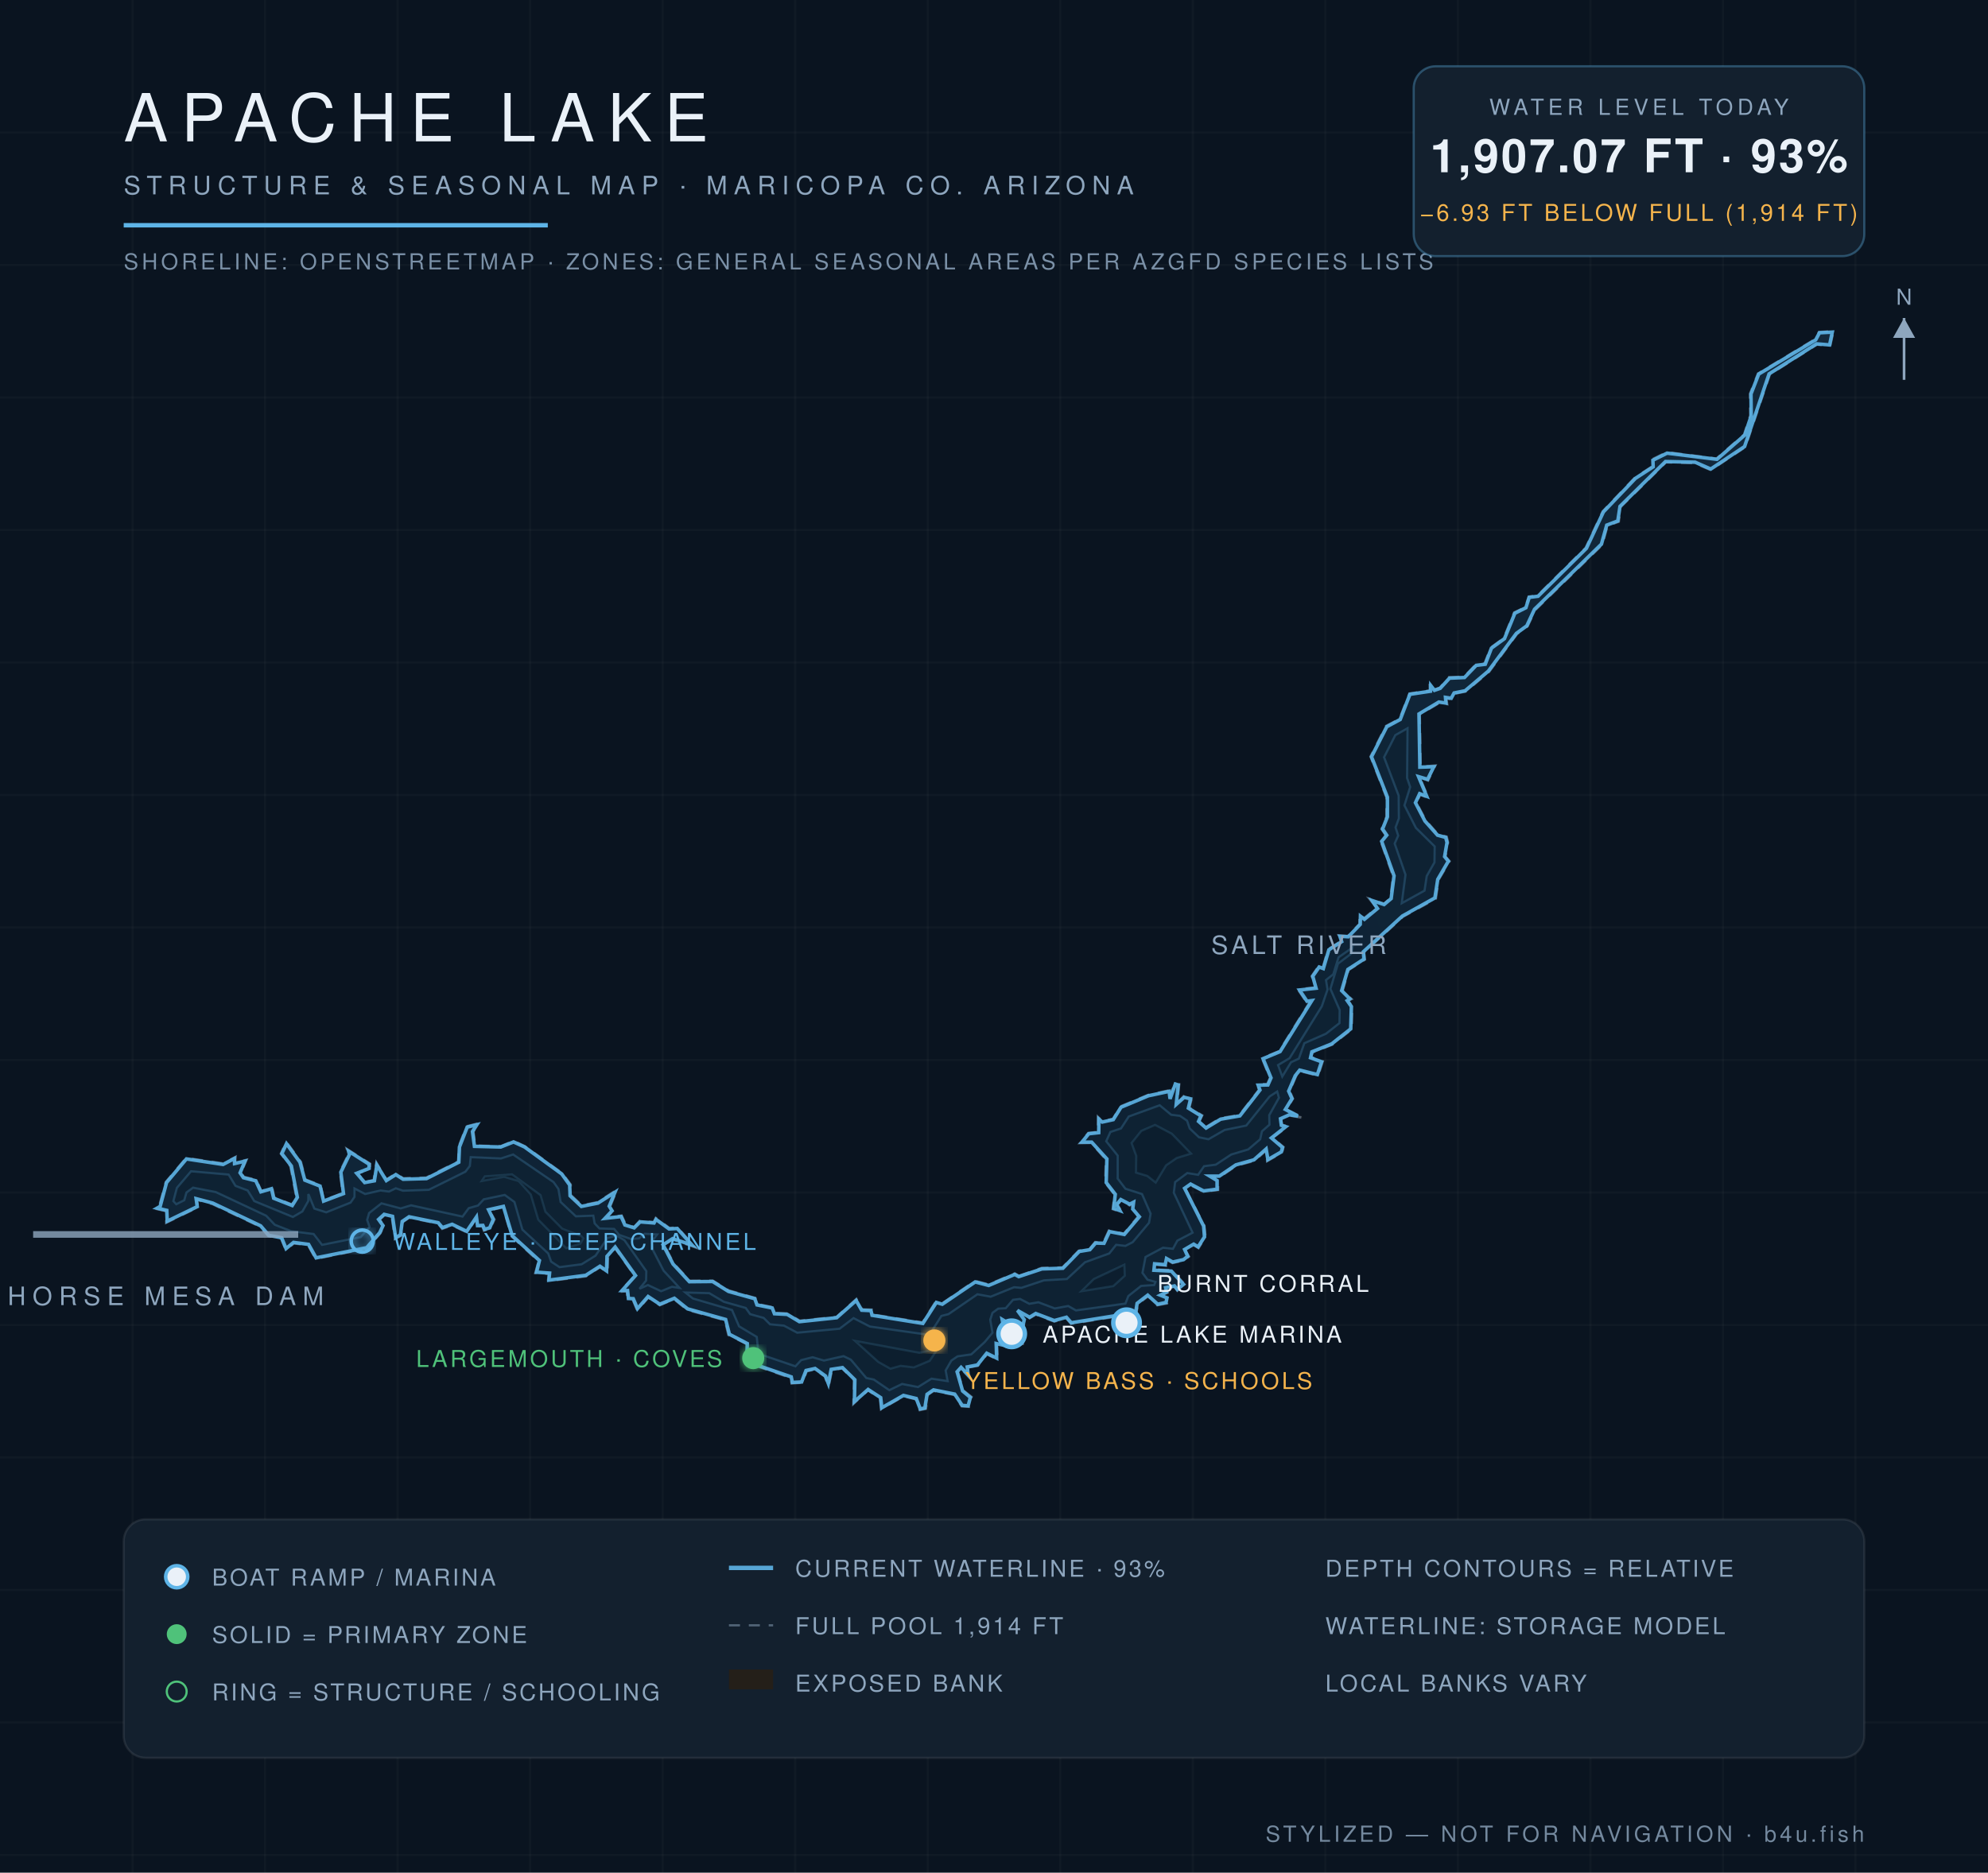
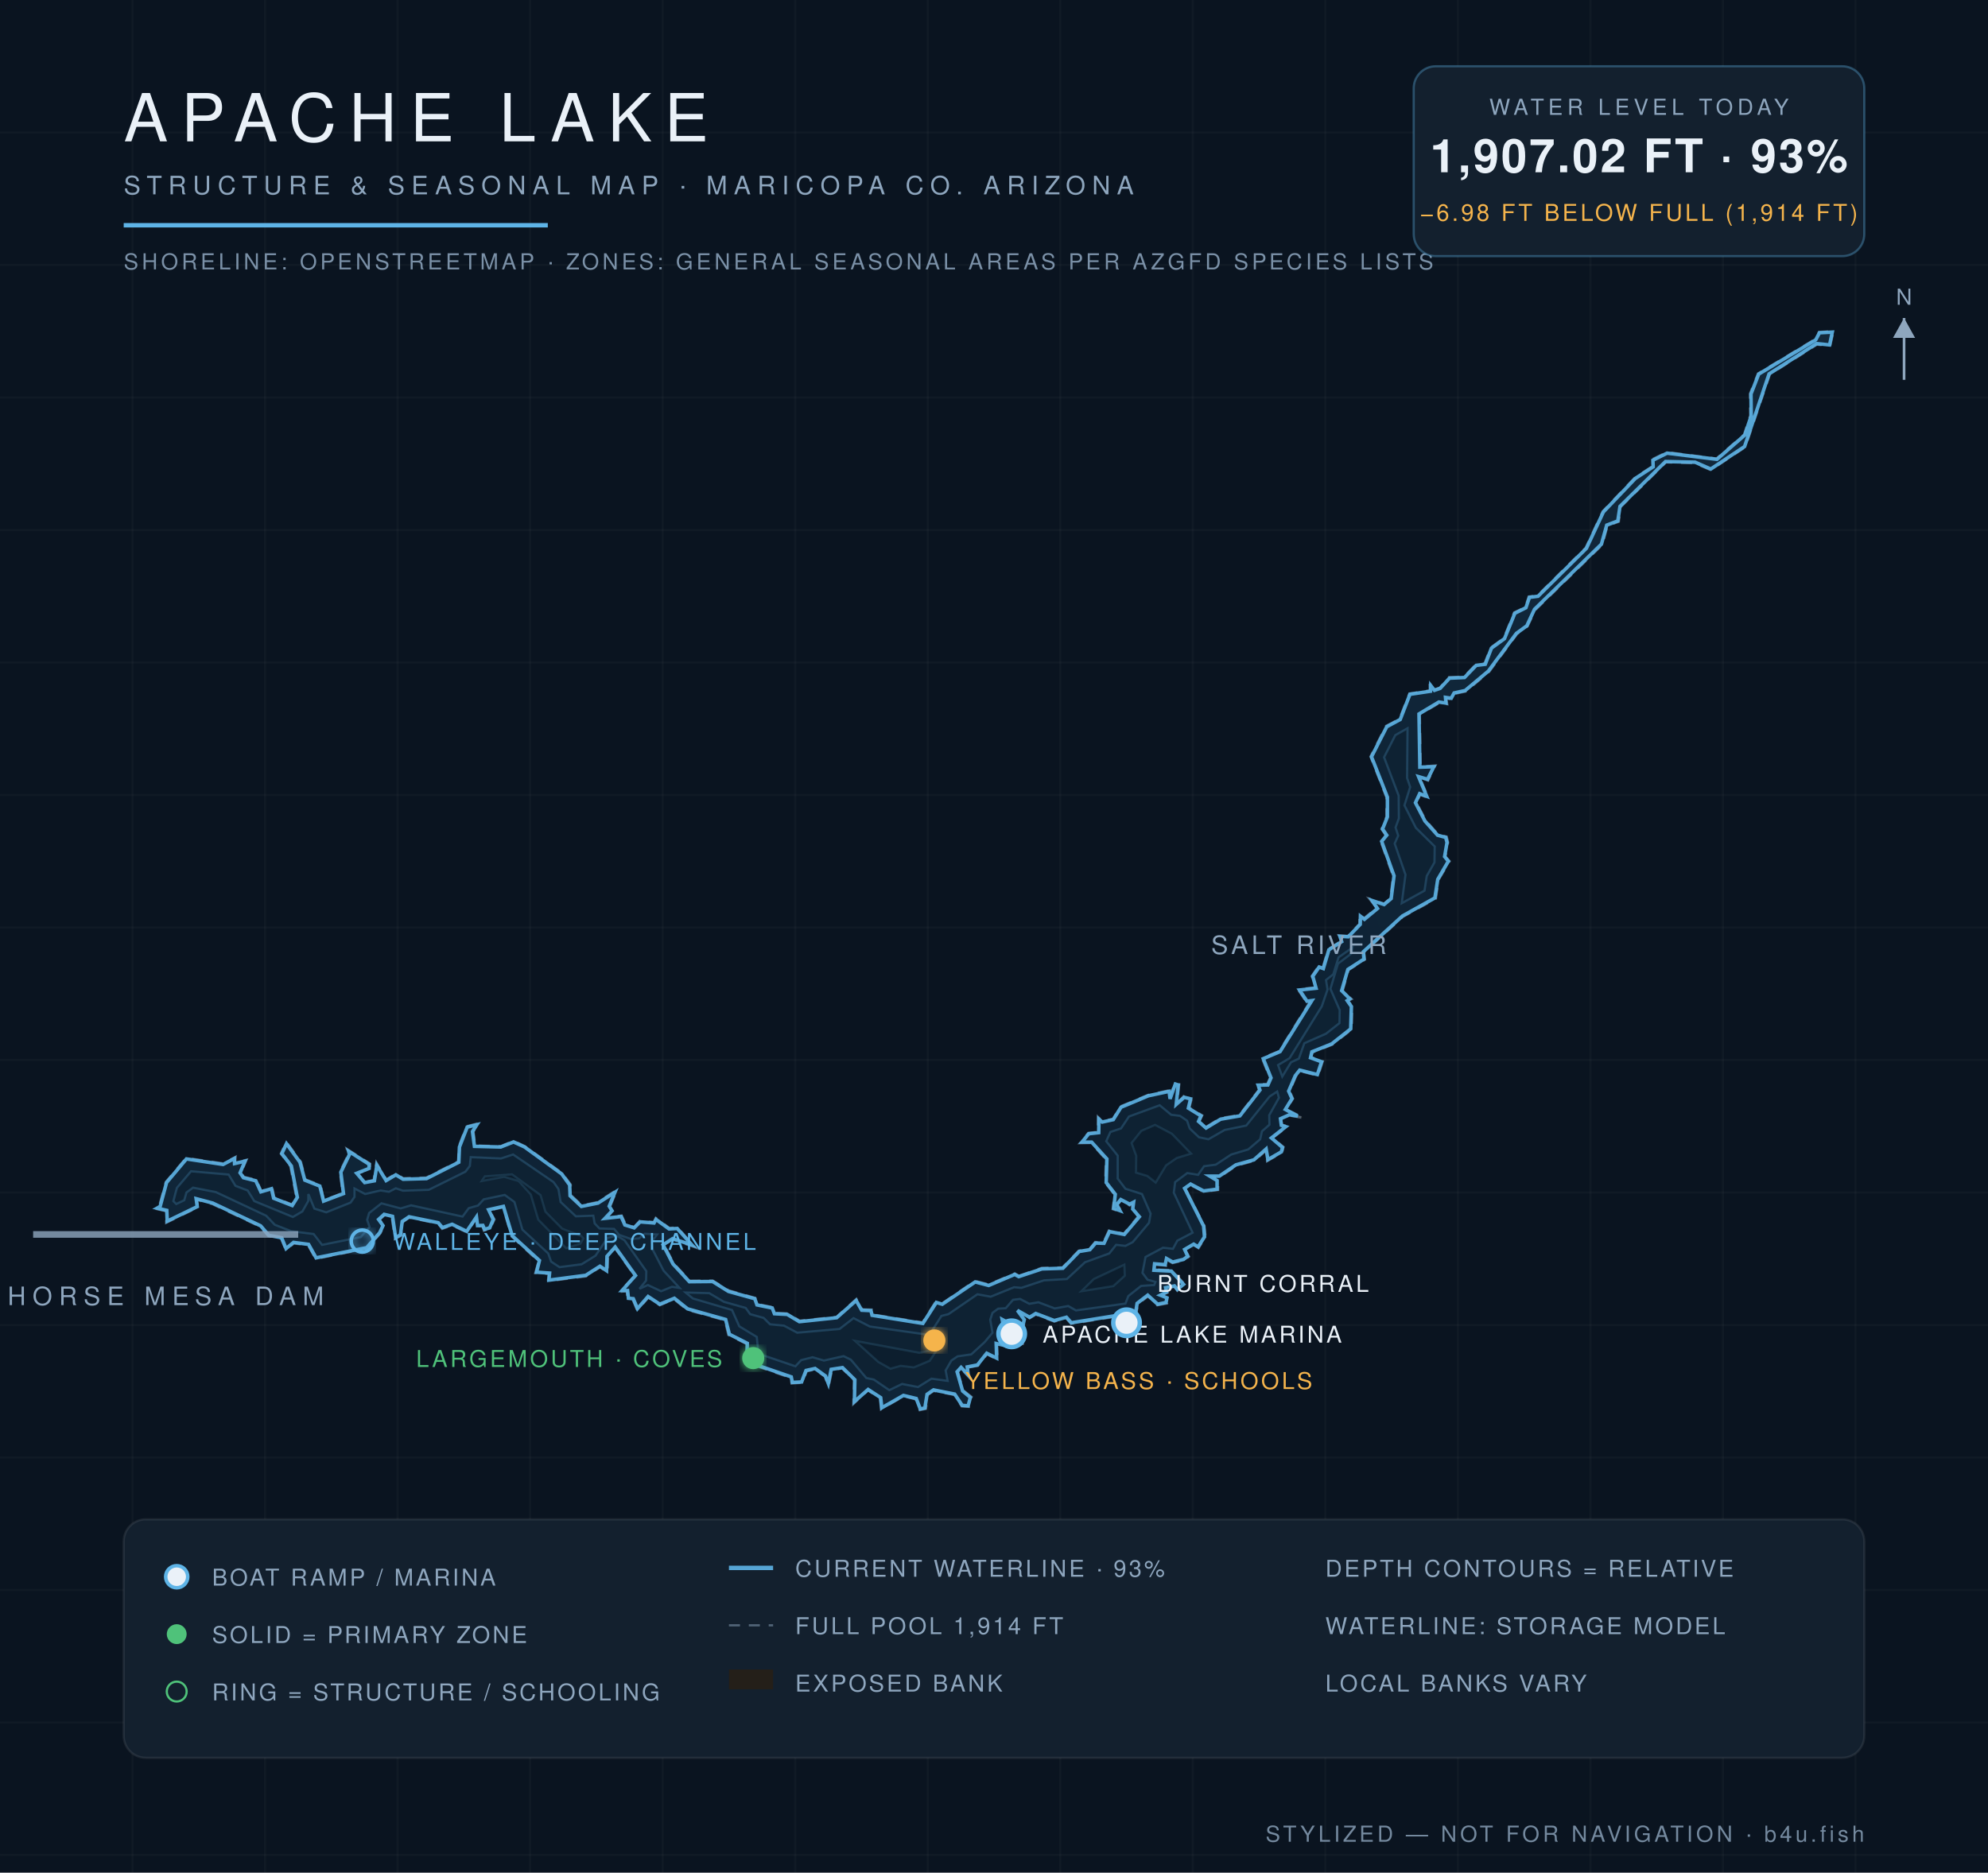
<svg xmlns="http://www.w3.org/2000/svg" viewBox="0 0 900 848" font-family="Helvetica,Arial,sans-serif">
  <defs>
    <radialGradient id="wg" cx="45%" cy="60%" r="80%">
      <stop offset="0%" stop-color="#0c1f31" />
      <stop offset="55%" stop-color="#102639" />
      <stop offset="100%" stop-color="#13293c" />
    </radialGradient>
    <filter id="glow">
      <feGaussianBlur stdDeviation="2.2" result="b" />
      <feMerge>
        <feMergeNode in="b" />
        <feMergeNode in="SourceGraphic" />
      </feMerge>
    </filter>
  </defs>
  <rect width="900" height="848" fill="#0a1420" />
  <g stroke="#ffffff" stroke-opacity="0.025">
    <line x1="60" y1="0" x2="60" y2="848" />
    <line x1="120" y1="0" x2="120" y2="848" />
    <line x1="180" y1="0" x2="180" y2="848" />
    <line x1="240" y1="0" x2="240" y2="848" />
    <line x1="300" y1="0" x2="300" y2="848" />
    <line x1="360" y1="0" x2="360" y2="848" />
    <line x1="420" y1="0" x2="420" y2="848" />
    <line x1="480" y1="0" x2="480" y2="848" />
    <line x1="540" y1="0" x2="540" y2="848" />
    <line x1="600" y1="0" x2="600" y2="848" />
    <line x1="660" y1="0" x2="660" y2="848" />
    <line x1="720" y1="0" x2="720" y2="848" />
    <line x1="780" y1="0" x2="780" y2="848" />
    <line x1="840" y1="0" x2="840" y2="848" />
    <line x1="0" y1="60" x2="900" y2="60" />
    <line x1="0" y1="120" x2="900" y2="120" />
    <line x1="0" y1="180" x2="900" y2="180" />
    <line x1="0" y1="240" x2="900" y2="240" />
    <line x1="0" y1="300" x2="900" y2="300" />
    <line x1="0" y1="360" x2="900" y2="360" />
    <line x1="0" y1="420" x2="900" y2="420" />
    <line x1="0" y1="480" x2="900" y2="480" />
    <line x1="0" y1="540" x2="900" y2="540" />
    <line x1="0" y1="600" x2="900" y2="600" />
    <line x1="0" y1="660" x2="900" y2="660" />
    <line x1="0" y1="720" x2="900" y2="720" />
    <line x1="0" y1="780" x2="900" y2="780" />
    <line x1="0" y1="840" x2="900" y2="840" />
  </g>
  <path d="M 461.3,577.8 L 471.6,574.2 L 481.0,574.0 L 488.4,566.4 L 493.3,565.6 L 495.8,562.5 L 499.6,562.7 L 502.0,557.3 L 508.8,558.7 L 515.4,550.8 L 512.4,547.6 L 513.1,544.7 L 511.4,545.8 L 507.5,543.5 L 505.8,545.6 L 507.9,548.9 L 503.8,547.5 L 504.6,540.9 L 500.4,535.6 L 500.7,525.0 L 494.0,517.5 L 489.0,517.6 L 492.7,513.1 L 497.1,512.6 L 497.1,505.9 L 499.0,507.7 L 503.9,506.7 L 507.2,501.1 L 519.7,495.9 L 529.7,493.7 L 529.5,497.2 L 531.9,490.5 L 533.8,491.0 L 532.8,499.9 L 535.9,496.4 L 539.5,497.3 L 538.4,501.6 L 544.2,505.1 L 543.0,507.6 L 546.0,510.4 L 552.4,506.4 L 561.1,505.0 L 570.1,493.4 L 569.0,491.0 L 573.7,491.0 L 575.0,488.2 L 571.4,479.2 L 579.2,476.0 L 593.5,453.0 L 591.6,453.9 L 587.6,448.0 L 595.5,447.2 L 593.9,442.0 L 597.1,437.4 L 598.8,438.4 L 601.3,429.9 L 607.1,426.2 L 606.1,423.6 L 610.2,423.9 L 615.5,418.4 L 615.5,414.0 L 617.5,415.9 L 623.3,411.1 L 620.1,407.1 L 626.6,409.3 L 629.5,406.8 L 630.7,396.7 L 625.1,380.9 L 627.4,378.2 L 625.5,375.4 L 627.7,369.9 L 627.7,361.0 L 620.5,342.6 L 627.5,328.8 L 633.6,325.6 L 638.1,314.1 L 647.5,312.7 L 647.2,309.1 L 649.5,312.3 L 651.9,311.4 L 656.0,306.7 L 662.8,306.5 L 668.1,301.0 L 672.1,300.5 L 674.9,293.3 L 680.8,289.0 L 685.5,277.4 L 690.6,275.0 L 692.1,270.2 L 696.1,269.7 L 717.9,248.1 L 725.6,231.6 L 740.2,216.3 L 748.1,211.2 L 747.9,208.1 L 754.6,204.8 L 777.1,207.7 L 789.6,196.8 L 792.4,188.2 L 792.3,178.3 L 795.9,169.2 L 821.8,153.6 L 823.5,150.4 L 830.0,150.0 L 828.5,156.6 L 822.5,156.0 L 801.2,169.5 L 790.1,202.4 L 774.5,212.8 L 767.3,209.7 L 754.2,209.3 L 733.7,229.5 L 732.8,236.2 L 727.7,238.0 L 725.4,246.6 L 695.0,276.2 L 691.5,283.6 L 686.8,287.0 L 674.1,304.2 L 663.5,313.1 L 658.5,314.1 L 657.2,316.7 L 654.6,316.1 L 655.1,318.8 L 651.5,318.3 L 642.7,323.5 L 643.1,347.3 L 649.7,346.7 L 646.5,353.4 L 642.6,351.9 L 646.6,361.3 L 642.9,359.8 L 641.2,363.5 L 645.4,371.5 L 651.0,377.9 L 654.9,378.9 L 655.5,381.5 L 654.3,387.9 L 656.2,390.0 L 651.2,398.4 L 650.0,406.9 L 635.1,415.1 L 617.5,431.2 L 617.9,434.5 L 610.5,439.2 L 607.8,448.6 L 611.8,452.4 L 610.2,453.1 L 612.1,455.7 L 611.9,466.1 L 603.1,473.0 L 594.2,476.5 L 593.5,478.7 L 598.8,480.6 L 596.7,487.1 L 588.4,484.9 L 586.7,487.3 L 583.8,494.1 L 585.3,497.5 L 582.3,502.4 L 590.1,506.2 L 583.8,505.1 L 579.9,506.9 L 580.4,509.4 L 582.9,510.1 L 576.0,515.3 L 581.0,519.4 L 580.4,521.9 L 573.7,525.7 L 573.4,520.7 L 567.9,525.6 L 559.7,527.8 L 552.1,533.0 L 547.9,533.0 L 551.4,534.4 L 551.4,538.8 L 544.8,539.6 L 539.1,536.6 L 536.6,538.4 L 545.2,555.1 L 545.7,560.1 L 542.6,565.1 L 540.5,563.8 L 536.5,566.1 L 538.2,569.0 L 536.0,570.7 L 530.8,571.9 L 528.1,570.3 L 527.8,573.1 L 523.0,572.5 L 522.6,574.9 L 530.4,575.2 L 536.3,581.6 L 533.0,584.4 L 531.7,582.6 L 527.9,583.4 L 528.5,585.3 L 525.7,586.5 L 528.7,587.5 L 528.3,590.2 L 523.9,591.0 L 519.8,586.9 L 515.1,590.4 L 514.0,597.2 L 510.1,599.4 L 508.0,595.7 L 484.9,599.4 L 482.7,596.9 L 477.3,598.4 L 468.9,595.2 L 466.1,596.9 L 460.7,593.7 L 464.1,597.5 L 461.4,607.9 L 463.5,608.5 L 459.7,608.7 L 456.4,599.5 L 453.9,597.8 L 456.3,610.0 L 451.3,608.7 L 451.6,615.6 L 446.8,613.2 L 442.7,618.4 L 438.2,619.2 L 438.9,623.8 L 435.0,619.6 L 433.6,621.4 L 436.1,629.7 L 439.8,632.6 L 438.6,637.0 L 435.4,636.8 L 432.1,631.6 L 422.6,629.8 L 420.0,631.6 L 419.1,637.9 L 416.4,638.5 L 414.6,633.6 L 409.0,632.2 L 398.9,638.1 L 398.4,633.1 L 392.9,629.5 L 386.4,635.6 L 386.7,625.0 L 381.3,619.6 L 376.6,620.3 L 375.1,627.9 L 373.5,623.3 L 369.0,620.1 L 365.2,620.9 L 363.1,626.1 L 358.4,626.4 L 358.0,623.9 L 337.7,616.9 L 338.0,608.5 L 329.8,604.5 L 328.2,597.8 L 311.1,593.1 L 305.1,588.2 L 298.7,591.0 L 293.5,587.5 L 288.5,593.3 L 286.4,588.3 L 284.2,588.3 L 283.8,584.6 L 280.7,584.9 L 287.4,577.7 L 278.4,565.1 L 275.2,569.0 L 275.0,576.2 L 271.7,573.7 L 265.3,577.9 L 248.1,580.1 L 248.6,576.8 L 242.4,576.4 L 243.9,571.1 L 231.6,559.8 L 227.8,546.6 L 221.5,548.1 L 223.8,552.2 L 221.9,556.3 L 219.1,557.2 L 218.4,555.2 L 215.8,555.3 L 215.6,551.5 L 211.5,558.0 L 204.6,554.8 L 200.2,556.4 L 198.3,554.0 L 185.2,551.3 L 182.4,553.3 L 181.6,559.5 L 178.8,561.0 L 177.4,551.0 L 174.0,550.3 L 171.8,552.3 L 173.8,554.9 L 172.2,558.4 L 166.2,565.3 L 142.9,570.0 L 139.5,563.8 L 133.0,563.0 L 129.4,566.0 L 127.3,560.8 L 121.5,559.7 L 117.8,555.4 L 96.2,545.2 L 88.9,543.2 L 89.7,546.6 L 75.3,553.6 L 75.2,548.4 L 70.0,547.2 L 72.1,546.2 L 75.1,535.3 L 84.3,524.4 L 101.0,526.9 L 106.6,524.0 L 106.3,526.5 L 111.5,525.3 L 109.0,531.2 L 110.5,533.0 L 116.0,534.3 L 118.3,539.4 L 123.2,537.8 L 124.1,542.3 L 132.2,545.5 L 134.2,542.2 L 131.5,528.1 L 127.2,522.4 L 129.6,517.1 L 136.2,526.2 L 138.3,534.2 L 145.2,536.8 L 146.5,543.6 L 155.2,540.3 L 153.9,530.7 L 157.8,522.7 L 157.1,520.4 L 167.5,527.0 L 167.4,529.3 L 161.9,531.4 L 165.2,535.2 L 169.2,534.5 L 170.4,526.6 L 174.9,534.2 L 179.2,531.5 L 182.5,533.6 L 193.0,533.3 L 207.5,526.0 L 207.7,519.3 L 211.2,510.1 L 216.7,508.7 L 214.3,512.4 L 215.1,518.8 L 226.7,519.1 L 232.5,516.7 L 237.6,519.1 L 254.5,531.3 L 258.3,536.4 L 258.5,541.3 L 263.4,545.9 L 270.6,544.4 L 279.2,538.9 L 276.2,546.3 L 277.6,548.4 L 274.1,551.4 L 281.4,550.5 L 283.2,554.4 L 287.1,555.7 L 289.6,552.9 L 296.0,553.5 L 296.9,551.6 L 303.0,556.1 L 306.7,555.9 L 314.5,564.7 L 304.5,561.2 L 300.5,563.6 L 305.0,572.2 L 312.2,580.0 L 322.7,580.0 L 329.9,584.4 L 341.9,587.8 L 342.9,590.6 L 349.9,592.0 L 350.8,594.6 L 356.5,594.8 L 362.0,598.1 L 378.7,596.4 L 387.7,588.3 L 390.4,593.0 L 394.6,593.1 L 394.9,595.3 L 417.7,598.9 L 423.7,589.4 L 426.5,590.3 L 441.4,580.1 L 447.6,581.7 L 459.4,576.7 L 461.3,577.8 Z" fill="#241f19" fill-opacity="0.9" stroke="#8ea6be" stroke-opacity="0.5" stroke-width="1.2" stroke-dasharray="5 4" />
-   <path d="M 461.2,578.1 L 471.7,574.6 L 481.2,574.3 L 488.6,566.7 L 493.4,565.9 L 496.0,562.9 L 499.8,563.0 L 502.3,557.7 L 509.0,559.0 L 515.8,551.0 L 512.8,547.5 L 513.2,544.4 L 511.4,545.3 L 507.4,543.2 L 505.5,545.5 L 507.0,548.2 L 504.2,547.2 L 504.9,540.8 L 500.8,535.5 L 501.1,524.8 L 494.2,517.2 L 489.8,517.2 L 492.9,513.4 L 497.4,512.9 L 497.5,506.8 L 499.0,508.1 L 504.0,507.0 L 507.5,501.4 L 519.9,496.2 L 529.3,494.2 L 529.7,497.6 L 532.1,490.9 L 533.4,491.3 L 532.5,500.1 L 536.1,496.9 L 539.0,497.6 L 538.0,501.8 L 543.7,505.3 L 542.6,507.8 L 546.0,510.8 L 552.6,506.8 L 561.3,505.3 L 570.4,493.6 L 569.6,491.4 L 574.0,491.3 L 575.4,488.1 L 571.8,479.4 L 579.5,476.2 L 593.9,453.1 L 591.7,453.4 L 588.3,448.3 L 595.8,447.5 L 594.3,442.1 L 597.2,437.9 L 599.1,438.6 L 601.6,430.1 L 607.4,426.4 L 606.6,424.0 L 610.4,424.2 L 615.8,418.6 L 615.9,414.9 L 617.7,416.3 L 623.6,411.4 L 621.2,407.8 L 626.6,409.6 L 629.8,406.9 L 631.1,396.6 L 625.5,381.0 L 627.8,378.2 L 625.9,375.4 L 628.1,369.9 L 628.1,361.0 L 620.9,342.7 L 627.8,329.1 L 633.9,325.8 L 638.3,314.4 L 647.6,313.0 L 647.7,310.4 L 649.4,312.6 L 652.0,311.7 L 656.2,307.1 L 663.0,306.8 L 668.3,301.3 L 672.4,300.8 L 675.2,293.5 L 681.1,289.2 L 685.8,277.7 L 690.8,275.2 L 692.3,270.5 L 696.3,270.0 L 718.2,248.3 L 725.9,231.8 L 740.4,216.6 L 748.4,211.4 L 748.3,208.4 L 754.7,205.2 L 777.3,208.0 L 789.9,197.0 L 792.8,188.3 L 792.7,178.4 L 796.2,169.4 L 822.0,153.9 L 823.7,150.7 L 829.5,150.4 L 828.3,156.2 L 822.4,155.7 L 800.9,169.3 L 789.8,202.2 L 774.5,212.4 L 767.4,209.3 L 754.0,209.0 L 733.4,229.3 L 732.4,235.9 L 727.4,237.8 L 725.0,246.4 L 694.7,275.9 L 691.2,283.4 L 686.5,286.8 L 673.8,303.9 L 663.3,312.8 L 658.3,313.8 L 657.0,316.2 L 654.4,315.8 L 654.6,318.4 L 651.4,317.9 L 642.4,323.3 L 642.8,347.4 L 649.1,347.2 L 646.3,352.9 L 642.2,351.7 L 645.9,360.6 L 642.7,359.4 L 640.8,363.5 L 645.1,371.8 L 650.8,378.2 L 654.5,379.2 L 655.1,381.5 L 654.0,387.9 L 655.7,390.0 L 650.9,398.2 L 649.6,406.6 L 634.9,414.8 L 617.2,431.0 L 617.5,434.3 L 610.2,439.0 L 607.4,448.6 L 611.1,452.3 L 609.9,453.1 L 611.8,455.8 L 611.5,465.9 L 602.9,472.7 L 593.9,476.3 L 593.3,479.0 L 598.3,480.8 L 596.4,486.6 L 588.4,484.6 L 586.4,487.1 L 583.4,494.1 L 584.9,497.5 L 581.9,502.4 L 587.6,505.4 L 583.8,504.8 L 579.7,506.6 L 580.1,509.6 L 582.1,510.2 L 575.6,515.3 L 580.6,519.6 L 580.1,521.6 L 574.0,525.1 L 573.2,520.3 L 567.7,525.2 L 559.5,527.5 L 552.0,532.6 L 547.7,532.6 L 551.0,534.6 L 551.0,538.5 L 544.9,539.3 L 539.0,536.2 L 536.3,538.1 L 544.9,555.2 L 545.3,560.1 L 542.4,564.6 L 540.4,563.4 L 536.3,565.8 L 537.7,568.9 L 535.8,570.4 L 530.9,571.5 L 528.1,569.9 L 527.5,572.7 L 522.7,572.3 L 522.4,575.2 L 530.3,575.6 L 535.8,581.6 L 533.0,583.9 L 531.7,582.3 L 527.7,583.1 L 528.1,585.1 L 525.3,586.5 L 528.3,587.7 L 527.9,589.8 L 524.1,590.6 L 519.6,586.5 L 514.8,590.2 L 513.7,597.0 L 510.2,598.9 L 508.0,595.3 L 485.0,599.0 L 482.8,596.5 L 477.3,598.0 L 468.9,594.8 L 466.1,596.5 L 460.6,593.4 L 463.7,597.6 L 461.3,608.3 L 459.9,608.3 L 456.7,599.3 L 453.7,597.5 L 455.8,609.5 L 451.0,608.4 L 451.2,615.0 L 446.7,612.8 L 442.5,618.1 L 437.9,619.0 L 438.3,622.6 L 435.1,619.2 L 433.3,621.2 L 435.8,629.9 L 439.3,632.8 L 438.3,636.6 L 435.6,636.4 L 432.2,631.3 L 422.6,629.4 L 419.7,631.4 L 418.7,637.6 L 416.6,638.0 L 414.8,633.3 L 409.0,631.9 L 399.2,637.5 L 398.7,632.9 L 393.0,629.2 L 386.8,634.7 L 387.0,624.8 L 381.4,619.3 L 376.3,620.1 L 375.0,626.5 L 373.7,623.1 L 369.0,619.7 L 364.9,620.6 L 362.9,625.8 L 358.7,626.0 L 358.2,623.5 L 338.1,616.6 L 338.3,608.4 L 330.2,604.2 L 328.5,597.5 L 311.3,592.7 L 305.3,587.9 L 298.7,590.6 L 293.4,587.1 L 288.6,592.6 L 286.7,588.1 L 284.5,588.0 L 284.1,584.4 L 281.6,584.4 L 287.7,577.6 L 278.5,564.7 L 274.8,568.9 L 274.6,575.5 L 271.6,573.4 L 265.2,577.5 L 248.5,579.7 L 248.8,576.5 L 242.9,576.1 L 244.2,570.8 L 231.9,559.6 L 227.9,546.3 L 221.2,547.8 L 223.3,552.2 L 221.7,556.0 L 219.4,556.7 L 218.6,554.9 L 216.2,555.0 L 215.7,551.1 L 211.3,557.6 L 204.7,554.4 L 200.3,555.9 L 198.4,553.7 L 185.2,551.0 L 182.1,553.1 L 181.3,559.2 L 179.1,560.4 L 177.7,550.8 L 173.9,549.9 L 171.4,552.2 L 173.4,555.0 L 171.9,558.2 L 166.0,565.0 L 143.1,569.6 L 139.7,563.5 L 132.9,562.6 L 129.5,565.4 L 127.5,560.5 L 121.7,559.4 L 118.0,555.1 L 96.3,544.8 L 88.8,542.8 L 89.3,546.4 L 75.7,553.0 L 75.5,548.1 L 71.1,547.1 L 72.5,546.3 L 75.4,535.5 L 84.4,524.8 L 101.0,527.3 L 106.1,524.6 L 106.2,526.9 L 110.9,525.8 L 108.7,531.1 L 110.2,533.3 L 115.8,534.7 L 118.1,539.7 L 122.9,538.3 L 123.9,542.6 L 132.3,545.9 L 134.6,542.2 L 131.9,528.0 L 127.6,522.4 L 129.7,517.9 L 135.8,526.3 L 138.0,534.4 L 144.9,537.1 L 146.5,543.9 L 155.5,540.5 L 154.3,530.8 L 158.2,522.8 L 157.8,521.3 L 167.1,527.2 L 167.1,529.1 L 161.5,531.3 L 165.1,535.5 L 169.5,534.7 L 170.6,527.6 L 174.9,534.6 L 179.2,531.9 L 182.5,534.0 L 193.1,533.7 L 207.7,526.3 L 208.0,519.4 L 211.5,510.4 L 215.9,509.3 L 213.9,512.4 L 214.8,519.1 L 226.7,519.4 L 232.5,517.1 L 237.5,519.4 L 254.3,531.6 L 257.9,536.6 L 258.1,541.5 L 263.2,546.3 L 270.7,544.8 L 278.4,539.9 L 275.8,546.2 L 277.1,548.3 L 273.9,551.7 L 281.2,550.9 L 282.9,554.7 L 287.1,556.0 L 289.8,553.3 L 296.1,553.8 L 297.0,552.2 L 302.9,556.5 L 306.6,556.3 L 313.3,563.8 L 304.5,560.9 L 300.2,563.7 L 304.7,572.4 L 312.1,580.4 L 322.6,580.3 L 329.8,584.8 L 341.7,588.1 L 342.7,590.9 L 349.6,592.3 L 350.6,594.9 L 356.4,595.2 L 361.9,598.5 L 378.8,596.7 L 387.6,588.9 L 390.1,593.3 L 394.3,593.5 L 394.8,595.6 L 417.8,599.3 L 423.9,589.8 L 426.6,590.6 L 441.5,580.5 L 447.6,582.1 L 459.4,577.1 L 461.2,578.1 Z" fill="url(#wg)" stroke="#5eb4e7" stroke-opacity="0.9" stroke-width="1.6" />
-   <path d="M 79.8,545.3 L 78.5,543.9 L 80.1,537.9 L 86.5,530.4 L 103.5,531.9 L 106.6,537.0 L 112.1,539.1 L 115.1,543.9 L 132.6,551.1 L 136.9,548.6 L 139.6,543.8 L 139.6,540.7 L 142.3,547.3 L 147.7,549.0 L 158.7,544.6 L 160.5,542.0 L 160.5,538.2 L 165.3,540.7 L 172.3,539.1 L 176.1,539.6 L 179.2,538.1 L 182.4,539.2 L 194.1,538.8 L 210.7,530.6 L 212.7,528.0 L 213.1,524.0 L 226.8,524.6 L 232.3,522.8 L 250.6,535.3 L 252.8,538.4 L 253.8,544.3 L 260.7,550.8 L 268.6,550.5 L 269.2,554.0 L 271.4,556.3 L 278.0,556.5 L 280.3,559.2 L 285.7,561.1 L 289.3,560.8 L 291.9,558.7 L 297.5,559.0 L 295.2,562.1 L 295.5,565.9 L 300.4,575.4 L 307.6,583.2 L 304.2,582.7 L 299.3,584.7 L 293.3,581.9 L 289.5,583.6 L 292.5,579.9 L 292.6,575.6 L 282.7,561.6 L 279.1,559.5 L 275.0,560.6 L 269.6,568.6 L 263.3,572.5 L 253.3,573.8 L 249.5,571.3 L 248.2,567.6 L 236.5,556.8 L 232.9,544.3 L 228.5,541.1 L 219.0,543.1 L 216.4,545.9 L 212.2,547.1 L 209.4,550.9 L 186.1,545.8 L 181.4,547.2 L 172.7,544.9 L 167.1,549.3 L 166.2,552.4 L 167.3,555.6 L 163.3,560.2 L 145.8,563.7 L 142.0,558.8 L 131.8,557.5 L 124.4,554.6 L 120.5,550.5 L 97.7,539.8 L 87.4,537.8 L 84.4,540.0 L 83.4,543.5 L 79.8,545.3 Z" fill="#0e2233" stroke="#5eb4e7" stroke-opacity="0.22" stroke-width="1" />
-   <path d="M 310.3,585.3 L 321.1,585.6 L 327.7,589.5 L 337.6,592.3 L 339.6,595.1 L 345.7,596.8 L 348.6,599.7 L 354.9,600.3 L 360.9,603.5 L 380.1,601.7 L 386.4,596.9 L 393.8,600.7 L 419.3,604.3 L 422.0,602.5 L 426.2,595.9 L 429.4,595.1 L 442.5,586.1 L 448.5,587.2 L 459.1,582.9 L 462.4,583.2 L 472.6,579.8 L 483.0,579.2 L 491.2,571.6 L 502.2,567.6 L 505.3,563.7 L 509.5,564.2 L 512.8,562.5 L 520.2,553.7 L 520.9,549.6 L 517.0,540.7 L 509.5,538.3 L 506.0,533.7 L 506.0,523.3 L 500.8,516.8 L 502.7,512.6 L 507.5,511.0 L 511.0,505.6 L 525.0,500.5 L 530.2,504.8 L 534.2,505.3 L 537.4,507.5 L 538.6,511.0 L 542.8,515.0 L 547.1,515.9 L 554.4,511.7 L 564.2,509.7 L 574.8,496.5 L 578.2,494.3 L 579.0,497.1 L 574.6,505.0 L 574.7,509.3 L 571.3,512.3 L 570.5,515.9 L 565.1,520.5 L 557.4,522.8 L 550.4,527.4 L 545.1,528.1 L 542.4,532.0 L 537.5,531.2 L 532.0,535.3 L 531.4,540.1 L 539.9,558.2 L 533.0,561.8 L 531.0,565.5 L 526.5,565.0 L 518.6,569.2 L 517.2,576.4 L 519.5,579.5 L 523.1,580.5 L 522.5,581.9 L 516.6,582.3 L 510.8,586.9 L 509.5,590.3 L 487.1,593.4 L 483.6,591.4 L 477.5,592.5 L 470.1,589.7 L 466.0,590.4 L 461.8,588.2 L 458.6,588.6 L 455.3,592.4 L 451.9,592.6 L 449.3,594.5 L 448.3,597.6 L 449.3,603.5 L 445.8,607.7 L 439.7,613.3 L 433.5,614.2 L 430.7,616.1 L 428.1,620.6 L 429.0,625.4 L 421.7,624.3 L 415.6,628.1 L 408.4,626.7 L 402.6,629.5 L 395.6,624.7 L 392.2,624.0 L 385.2,615.7 L 381.9,614.1 L 373.0,616.1 L 367.9,614.6 L 362.7,615.9 L 360.1,618.7 L 343.4,613.0 L 342.6,605.4 L 334.6,600.6 L 331.4,593.2 L 313.7,588.0 L 310.3,585.3 Z" fill="#0e2233" stroke="#5eb4e7" stroke-opacity="0.22" stroke-width="1" />
+   <path d="M 461.2,578.1 L 471.7,574.6 L 481.2,574.3 L 488.6,566.7 L 493.4,565.9 L 496.0,562.9 L 499.8,563.0 L 502.3,557.7 L 509.0,559.0 L 515.8,551.0 L 512.8,547.5 L 513.2,544.4 L 511.4,545.3 L 507.4,543.2 L 505.5,545.5 L 507.0,548.2 L 504.2,547.2 L 504.9,540.8 L 500.8,535.5 L 501.1,524.8 L 494.2,517.2 L 489.8,517.2 L 492.9,513.4 L 497.4,512.9 L 497.5,506.8 L 499.0,508.1 L 504.0,507.0 L 507.5,501.4 L 519.9,496.2 L 529.3,494.2 L 529.7,497.6 L 532.1,490.9 L 533.4,491.3 L 532.5,500.1 L 536.1,496.9 L 539.0,497.6 L 538.0,501.8 L 543.7,505.3 L 542.6,507.8 L 546.0,510.8 L 552.6,506.8 L 561.3,505.3 L 570.4,493.6 L 569.6,491.4 L 574.0,491.3 L 575.4,488.1 L 571.9,479.4 L 579.5,476.2 L 593.9,453.1 L 591.7,453.4 L 588.3,448.3 L 595.8,447.5 L 594.3,442.1 L 597.2,437.9 L 599.1,438.6 L 601.6,430.1 L 607.4,426.4 L 606.6,424.0 L 610.4,424.2 L 615.8,418.6 L 615.9,414.9 L 617.7,416.3 L 623.6,411.4 L 621.2,407.8 L 626.6,409.6 L 629.8,406.9 L 631.1,396.6 L 625.5,381.0 L 627.8,378.2 L 625.9,375.4 L 628.1,369.9 L 628.1,361.0 L 620.9,342.7 L 627.8,329.1 L 633.9,325.8 L 638.3,314.4 L 647.6,313.0 L 647.7,310.4 L 649.4,312.6 L 652.0,311.7 L 656.2,307.1 L 663.0,306.8 L 668.3,301.3 L 672.4,300.8 L 675.2,293.5 L 681.1,289.2 L 685.8,277.7 L 690.8,275.2 L 692.4,270.5 L 696.3,270.0 L 718.2,248.3 L 725.9,231.8 L 740.4,216.6 L 748.4,211.4 L 748.3,208.4 L 754.7,205.2 L 777.3,208.0 L 789.9,197.0 L 792.8,188.3 L 792.7,178.4 L 796.2,169.4 L 822.0,153.9 L 823.7,150.7 L 829.5,150.4 L 828.3,156.2 L 822.4,155.6 L 800.9,169.3 L 789.8,202.2 L 774.5,212.4 L 767.4,209.3 L 754.0,209.0 L 733.4,229.3 L 732.4,235.9 L 727.4,237.8 L 725.0,246.4 L 694.7,275.9 L 691.2,283.4 L 686.5,286.8 L 673.8,303.9 L 663.3,312.7 L 658.3,313.8 L 657.0,316.2 L 654.4,315.8 L 654.6,318.4 L 651.4,317.9 L 642.4,323.3 L 642.8,347.4 L 649.1,347.2 L 646.3,352.9 L 642.2,351.7 L 645.9,360.6 L 642.7,359.4 L 640.8,363.5 L 645.1,371.8 L 650.8,378.2 L 654.5,379.2 L 655.1,381.5 L 654.0,387.9 L 655.7,390.0 L 650.9,398.2 L 649.6,406.6 L 634.9,414.8 L 617.2,431.0 L 617.5,434.3 L 610.2,439.0 L 607.4,448.6 L 611.1,452.3 L 609.9,453.1 L 611.8,455.8 L 611.5,465.9 L 602.9,472.7 L 593.9,476.3 L 593.3,479.0 L 598.3,480.8 L 596.4,486.6 L 588.4,484.6 L 586.4,487.1 L 583.4,494.1 L 584.9,497.5 L 581.9,502.4 L 587.5,505.4 L 583.8,504.8 L 579.7,506.6 L 580.1,509.6 L 582.1,510.2 L 575.6,515.3 L 580.6,519.6 L 580.1,521.6 L 574.0,525.1 L 573.2,520.3 L 567.7,525.2 L 559.5,527.5 L 552.0,532.6 L 547.7,532.6 L 551.0,534.6 L 551.0,538.5 L 544.9,539.3 L 539.0,536.2 L 536.3,538.1 L 544.9,555.2 L 545.3,560.1 L 542.4,564.6 L 540.4,563.4 L 536.3,565.8 L 537.7,568.9 L 535.8,570.3 L 530.9,571.5 L 528.1,569.9 L 527.5,572.7 L 522.7,572.3 L 522.4,575.2 L 530.3,575.6 L 535.8,581.6 L 533.0,583.9 L 531.7,582.3 L 527.7,583.1 L 528.1,585.1 L 525.3,586.5 L 528.3,587.7 L 527.9,589.8 L 524.1,590.6 L 519.6,586.5 L 514.8,590.2 L 513.7,597.0 L 510.2,598.9 L 508.0,595.3 L 485.0,599.0 L 482.8,596.5 L 477.3,598.0 L 468.9,594.8 L 466.1,596.5 L 460.6,593.4 L 463.7,597.6 L 461.2,608.3 L 459.9,608.3 L 456.8,599.2 L 453.7,597.5 L 455.8,609.5 L 451.0,608.4 L 451.2,615.0 L 446.7,612.8 L 442.5,618.1 L 437.9,619.0 L 438.3,622.6 L 435.1,619.2 L 433.3,621.2 L 435.8,629.9 L 439.3,632.8 L 438.3,636.6 L 435.6,636.4 L 432.2,631.3 L 422.6,629.4 L 419.7,631.4 L 418.7,637.6 L 416.6,638.0 L 414.8,633.3 L 409.0,631.9 L 399.2,637.5 L 398.7,632.9 L 393.0,629.2 L 386.8,634.7 L 387.0,624.8 L 381.4,619.3 L 376.3,620.1 L 375.0,626.5 L 373.7,623.1 L 369.0,619.7 L 364.9,620.6 L 362.9,625.8 L 358.7,626.0 L 358.2,623.5 L 338.1,616.6 L 338.3,608.3 L 330.2,604.2 L 328.5,597.5 L 311.3,592.7 L 305.3,587.9 L 298.7,590.6 L 293.4,587.1 L 288.6,592.6 L 286.7,588.1 L 284.5,587.9 L 284.1,584.4 L 281.6,584.4 L 287.7,577.6 L 278.5,564.7 L 274.8,568.9 L 274.6,575.4 L 271.6,573.4 L 265.2,577.5 L 248.5,579.7 L 248.8,576.5 L 242.9,576.1 L 244.2,570.8 L 231.9,559.6 L 227.9,546.3 L 221.2,547.8 L 223.3,552.2 L 221.7,556.0 L 219.4,556.7 L 218.6,554.9 L 216.2,555.0 L 215.7,551.1 L 211.3,557.6 L 204.7,554.4 L 200.3,555.9 L 198.4,553.7 L 185.2,551.0 L 182.1,553.1 L 181.3,559.2 L 179.1,560.4 L 177.7,550.8 L 173.9,549.9 L 171.4,552.2 L 173.4,555.0 L 171.9,558.2 L 166.0,565.0 L 143.1,569.6 L 139.7,563.5 L 132.9,562.6 L 129.5,565.4 L 127.5,560.5 L 121.7,559.4 L 118.0,555.1 L 96.3,544.8 L 88.8,542.8 L 89.3,546.4 L 75.7,553.0 L 75.5,548.1 L 71.1,547.1 L 72.5,546.3 L 75.4,535.5 L 84.4,524.8 L 101.0,527.3 L 106.1,524.6 L 106.2,526.9 L 110.9,525.8 L 108.7,531.1 L 110.2,533.3 L 115.8,534.7 L 118.1,539.7 L 122.9,538.3 L 123.9,542.6 L 132.3,545.9 L 134.6,542.2 L 131.9,528.0 L 127.6,522.4 L 129.7,517.9 L 135.8,526.3 L 138.0,534.4 L 144.8,537.1 L 146.5,543.9 L 155.5,540.5 L 154.3,530.8 L 158.2,522.8 L 157.8,521.3 L 167.1,527.2 L 167.1,529.1 L 161.5,531.3 L 165.1,535.5 L 169.5,534.7 L 170.6,527.7 L 174.8,534.6 L 179.2,532.0 L 182.5,534.0 L 193.1,533.7 L 207.7,526.3 L 208.0,519.4 L 211.5,510.4 L 215.9,509.3 L 213.9,512.4 L 214.8,519.1 L 226.7,519.4 L 232.5,517.1 L 237.5,519.4 L 254.3,531.6 L 257.9,536.6 L 258.1,541.5 L 263.2,546.3 L 270.7,544.8 L 278.4,539.9 L 275.8,546.2 L 277.1,548.3 L 273.9,551.7 L 281.2,550.9 L 282.9,554.7 L 287.1,556.0 L 289.8,553.3 L 296.1,553.8 L 297.0,552.2 L 302.9,556.5 L 306.6,556.3 L 313.3,563.8 L 304.5,560.9 L 300.2,563.7 L 304.7,572.4 L 312.1,580.4 L 322.6,580.3 L 329.8,584.8 L 341.7,588.1 L 342.7,590.9 L 349.6,592.3 L 350.6,594.9 L 356.4,595.2 L 361.9,598.5 L 378.8,596.7 L 387.6,588.9 L 390.1,593.3 L 394.3,593.5 L 394.8,595.6 L 417.8,599.3 L 423.9,589.8 L 426.6,590.6 L 441.5,580.5 L 447.6,582.1 L 459.4,577.1 L 461.2,578.1 Z" fill="url(#wg)" stroke="#5eb4e7" stroke-opacity="0.9" stroke-width="1.6" />
+   <path d="M 79.8,545.2 L 78.5,543.9 L 80.1,537.9 L 86.5,530.4 L 103.5,531.9 L 106.6,537.0 L 112.1,539.1 L 115.1,543.9 L 132.6,551.1 L 136.9,548.6 L 139.6,543.8 L 139.6,540.7 L 142.3,547.3 L 147.7,549.0 L 158.7,544.6 L 160.5,542.0 L 160.5,538.2 L 165.3,540.7 L 172.3,539.1 L 176.1,539.7 L 179.2,538.1 L 182.4,539.2 L 194.1,538.8 L 210.7,530.6 L 212.7,528.0 L 213.1,524.0 L 226.8,524.6 L 232.3,522.8 L 250.6,535.3 L 252.8,538.4 L 253.8,544.3 L 260.7,550.8 L 268.6,550.5 L 269.2,554.0 L 271.4,556.3 L 278.0,556.5 L 280.3,559.2 L 285.7,561.1 L 289.3,560.8 L 291.9,558.7 L 297.5,559.0 L 295.2,562.1 L 295.5,565.9 L 300.4,575.4 L 307.6,583.2 L 304.2,582.7 L 299.3,584.7 L 293.3,581.9 L 289.5,583.6 L 292.5,579.9 L 292.6,575.6 L 282.7,561.6 L 279.1,559.5 L 275.0,560.6 L 269.6,568.6 L 263.3,572.5 L 253.3,573.8 L 249.5,571.3 L 248.2,567.6 L 236.5,556.8 L 232.9,544.3 L 228.5,541.1 L 219.0,543.1 L 216.4,545.9 L 212.2,547.1 L 209.4,550.9 L 186.1,545.8 L 181.4,547.2 L 172.7,544.9 L 167.1,549.3 L 166.2,552.4 L 167.3,555.6 L 163.3,560.2 L 145.8,563.7 L 142.0,558.8 L 131.8,557.5 L 124.4,554.6 L 120.5,550.5 L 97.7,539.8 L 87.4,537.8 L 84.4,540.0 L 83.4,543.5 L 79.8,545.2 Z" fill="#0e2233" stroke="#5eb4e7" stroke-opacity="0.22" stroke-width="1" />
+   <path d="M 310.4,585.3 L 321.1,585.6 L 327.7,589.5 L 337.6,592.3 L 339.6,595.1 L 345.7,596.8 L 348.6,599.7 L 354.9,600.3 L 360.9,603.5 L 380.1,601.8 L 386.4,596.9 L 393.8,600.7 L 419.3,604.3 L 422.0,602.5 L 426.2,595.9 L 429.4,595.1 L 442.5,586.1 L 448.5,587.2 L 459.1,582.9 L 462.4,583.2 L 472.6,579.8 L 483.0,579.2 L 491.2,571.6 L 502.2,567.6 L 505.3,563.7 L 509.5,564.2 L 512.8,562.5 L 520.2,553.7 L 520.9,549.6 L 517.0,540.7 L 509.5,538.3 L 506.0,533.7 L 506.0,523.3 L 500.8,516.8 L 502.7,512.6 L 507.5,511.0 L 511.1,505.6 L 525.0,500.5 L 530.2,504.8 L 534.2,505.3 L 537.4,507.5 L 538.6,511.0 L 542.8,515.0 L 547.1,515.9 L 554.4,511.7 L 564.2,509.7 L 574.8,496.5 L 578.2,494.3 L 579.0,497.1 L 574.6,505.0 L 574.7,509.3 L 571.3,512.3 L 570.5,515.9 L 565.1,520.5 L 557.4,522.8 L 550.4,527.4 L 545.1,528.1 L 542.4,532.0 L 537.5,531.2 L 532.0,535.3 L 531.4,540.1 L 539.9,558.2 L 533.0,561.8 L 531.0,565.5 L 526.5,565.0 L 518.6,569.2 L 517.2,576.4 L 519.5,579.5 L 523.1,580.5 L 522.5,581.9 L 516.6,582.3 L 510.8,586.9 L 509.5,590.3 L 487.1,593.4 L 483.6,591.4 L 477.5,592.5 L 470.1,589.7 L 466.0,590.4 L 461.8,588.2 L 458.6,588.6 L 455.3,592.4 L 451.9,592.6 L 449.3,594.5 L 448.3,597.6 L 449.3,603.5 L 445.8,607.7 L 439.7,613.3 L 433.5,614.2 L 430.7,616.1 L 428.1,620.6 L 429.0,625.3 L 421.7,624.3 L 415.6,628.1 L 408.4,626.7 L 402.6,629.5 L 395.6,624.7 L 392.2,624.0 L 385.2,615.7 L 381.9,614.1 L 373.0,616.1 L 367.9,614.6 L 362.7,615.9 L 360.1,618.7 L 343.4,613.0 L 342.6,605.4 L 334.7,600.6 L 331.4,593.2 L 313.7,588.0 L 310.4,585.3 Z" fill="#0e2233" stroke="#5eb4e7" stroke-opacity="0.22" stroke-width="1" />
  <path d="M 580.5,487.5 L 578.6,482.3 L 583.8,479.2 L 598.4,455.7 L 601.0,448.1 L 600.3,443.8 L 603.6,441.2 L 606.0,433.5 L 612.3,429.1 L 611.9,431.7 L 605.7,436.4 L 602.3,447.8 L 606.5,457.4 L 606.4,463.3 L 600.3,468.1 L 590.5,472.4 L 588.0,479.4 L 584.5,481.0 L 580.5,487.5 Z" fill="#0e2233" stroke="#5eb4e7" stroke-opacity="0.22" stroke-width="1" />
  <path d="M 634.6,409.0 L 636.3,396.1 L 631.4,382.0 L 633.0,378.4 L 631.8,374.7 L 633.3,370.6 L 633.2,360.3 L 626.6,342.9 L 631.7,332.9 L 637.2,329.8 L 637.0,352.3 L 638.4,356.4 L 635.8,364.7 L 641.0,374.9 L 649.5,383.3 L 649.4,390.5 L 645.9,396.7 L 644.9,403.3 L 634.6,409.0 Z" fill="#0e2233" stroke="#5eb4e7" stroke-opacity="0.22" stroke-width="1" />
  <path d="M 218.1,534.8 L 219.5,532.7 L 231.8,531.8 L 244.7,541.2 L 246.9,548.7 L 254.5,556.4 L 263.1,559.7 L 264.1,560.8 L 262.7,563.2 L 256.3,565.2 L 243.7,552.3 L 240.3,540.9 L 234.8,534.8 L 228.2,532.9 L 218.1,534.8 Z" fill="#0c1e2e" stroke="#5eb4e7" stroke-opacity="0.15" stroke-width="1" />
  <path d="M 403.1,619.8 L 397.6,616.7 L 387.1,607.2 L 416.2,612.6 L 424.3,611.0 L 420.9,616.2 L 413.7,619.2 L 407.7,618.5 L 403.1,619.8 Z" fill="#0c1e2e" stroke="#5eb4e7" stroke-opacity="0.15" stroke-width="1" />
  <path d="M 489.6,584.7 L 495.2,579.2 L 509.0,572.7 L 509.2,577.7 L 504.0,582.4 L 489.6,584.7 Z" fill="#0c1e2e" stroke="#5eb4e7" stroke-opacity="0.15" stroke-width="1" />
  <path d="M 523.2,535.5 L 519.4,532.5 L 514.3,531.0 L 514.4,523.4 L 512.3,517.6 L 516.7,512.1 L 522.9,509.4 L 530.5,513.4 L 539.2,522.4 L 532.7,524.4 L 527.9,527.7 L 523.2,535.5 Z" fill="#0c1e2e" stroke="#5eb4e7" stroke-opacity="0.15" stroke-width="1" />
  <text x="588" y="432" fill="#8ea6be" font-size="11.5" letter-spacing="1.6" text-anchor="middle">SALT RIVER</text>
  <line x1="15" y1="559" x2="135" y2="559" stroke="#8ea6be" stroke-width="3" stroke-opacity="0.8" />
  <text x="75" y="591" fill="#8ea6be" font-size="11.5" letter-spacing="3" text-anchor="middle">HORSE MESA DAM</text>
  <circle cx="458" cy="604" r="6" fill="#eaf1f8" stroke="#5eb4e7" stroke-width="2" />
  <text x="472" y="608" fill="#eaf1f8" font-size="10.5" letter-spacing="1.2" text-anchor="start">APACHE LAKE MARINA</text>
  <circle cx="510" cy="599" r="6" fill="#eaf1f8" stroke="#5eb4e7" stroke-width="2" />
  <text x="524" y="585" fill="#eaf1f8" font-size="10.5" letter-spacing="1.2" text-anchor="start">BURNT CORRAL</text>
  <circle cx="341" cy="615" r="5" fill="#4fc27a" filter="url(#glow)" />
  <text x="327" y="619" fill="#4fc27a" font-size="10.5" letter-spacing="1.2" text-anchor="end">LARGEMOUTH · COVES</text>
  <circle cx="164" cy="562" r="5" fill="none" stroke="#5eb4e7" stroke-width="1.6" filter="url(#glow)" />
  <text x="178" y="566" fill="#5eb4e7" font-size="10.5" letter-spacing="1.2" text-anchor="start">WALLEYE · DEEP CHANNEL</text>
  <circle cx="423" cy="607" r="5" fill="#f5b44c" filter="url(#glow)" />
  <text x="437" y="629" fill="#f5b44c" font-size="10.5" letter-spacing="1.2" text-anchor="start">YELLOW BASS · SCHOOLS</text>
  <text x="56" y="64" fill="#eaf1f8" font-size="30" letter-spacing="6" font-weight="300">APACHE LAKE</text>
  <text x="56" y="88" fill="#8ea6be" font-size="11.5" letter-spacing="3">STRUCTURE &amp; SEASONAL MAP · MARICOPA CO. ARIZONA</text>
  <line x1="56" y1="102" x2="248" y2="102" stroke="#5eb4e7" stroke-width="2" />
  <text x="56" y="122" fill="#8ea6be" font-size="10" letter-spacing="1.5" opacity="0.85">SHORELINE: OPENSTREETMAP · ZONES: GENERAL SEASONAL AREAS PER AZGFD SPECIES LISTS</text>
  <g>
    <rect x="640" y="30" width="204" height="86" rx="10" fill="#13202e" stroke="#5eb4e7" stroke-opacity="0.35" />
    <text x="742" y="52" fill="#8ea6be" font-size="10" letter-spacing="2" text-anchor="middle">WATER LEVEL TODAY</text>
-     <text x="742" y="78" fill="#eaf1f8" font-size="21" letter-spacing="1" text-anchor="middle" font-weight="600">1,907.07 FT · 93%</text>
-     <text x="742" y="100" fill="#f5b44c" font-size="10.5" letter-spacing="1.2" text-anchor="middle">−6.93 FT BELOW FULL (1,914 FT)</text>
+     <text x="742" y="78" fill="#eaf1f8" font-size="21" letter-spacing="1" text-anchor="middle" font-weight="600">1,907.02 FT · 93%</text>
+     <text x="742" y="100" fill="#f5b44c" font-size="10.5" letter-spacing="1.2" text-anchor="middle">−6.98 FT BELOW FULL (1,914 FT)</text>
  </g>
  <g font-size="10.5" letter-spacing="1.1">
    <rect x="56" y="688" width="788" height="108" rx="10" fill="#13202e" stroke="#ffffff" stroke-opacity="0.08" />
    <circle cx="80" cy="714" r="5" fill="#eaf1f8" stroke="#5eb4e7" stroke-width="1.6" />
    <text x="96" y="718" fill="#8ea6be">BOAT RAMP / MARINA</text>
    <circle cx="80" cy="740" r="4.5" fill="#4fc27a" />
    <text x="96" y="744" fill="#8ea6be">SOLID = PRIMARY ZONE</text>
    <circle cx="80" cy="766" r="4.5" fill="none" stroke="#4fc27a" />
    <text x="96" y="770" fill="#8ea6be">RING = STRUCTURE / SCHOOLING</text>
    <line x1="330" y1="710" x2="350" y2="710" stroke="#5eb4e7" stroke-opacity="0.9" stroke-width="2" />
    <text x="360" y="714" fill="#8ea6be">CURRENT WATERLINE · 93%</text>
    <line x1="330" y1="736" x2="350" y2="736" stroke="#8ea6be" stroke-opacity="0.5" stroke-dasharray="5 4" />
    <text x="360" y="740" fill="#8ea6be">FULL POOL 1,914 FT</text>
    <rect x="330" y="756" width="20" height="9" fill="#241f19" />
    <text x="360" y="766" fill="#8ea6be">EXPOSED BANK</text>
    <text x="600" y="714" fill="#8ea6be">DEPTH CONTOURS = RELATIVE</text>
    <text x="600" y="740" fill="#8ea6be">WATERLINE: STORAGE MODEL</text>
    <text x="600" y="766" fill="#8ea6be">LOCAL BANKS VARY</text>
  </g>
  <text x="844" y="834" fill="#8ea6be" font-size="10" letter-spacing="1.5" text-anchor="end" opacity="0.8">STYLIZED — NOT FOR NAVIGATION · b4u.fish</text>
  <g transform="translate(862,158)" stroke="#8ea6be" fill="#8ea6be">
    <line x1="0" y1="14" x2="0" y2="-14" stroke-width="1.2" />
    <path d="M 0,-14 l 5,9 h -10 z" stroke="none" />
    <text x="0" y="-20" font-size="10" text-anchor="middle" stroke="none">N</text>
  </g>
</svg>
